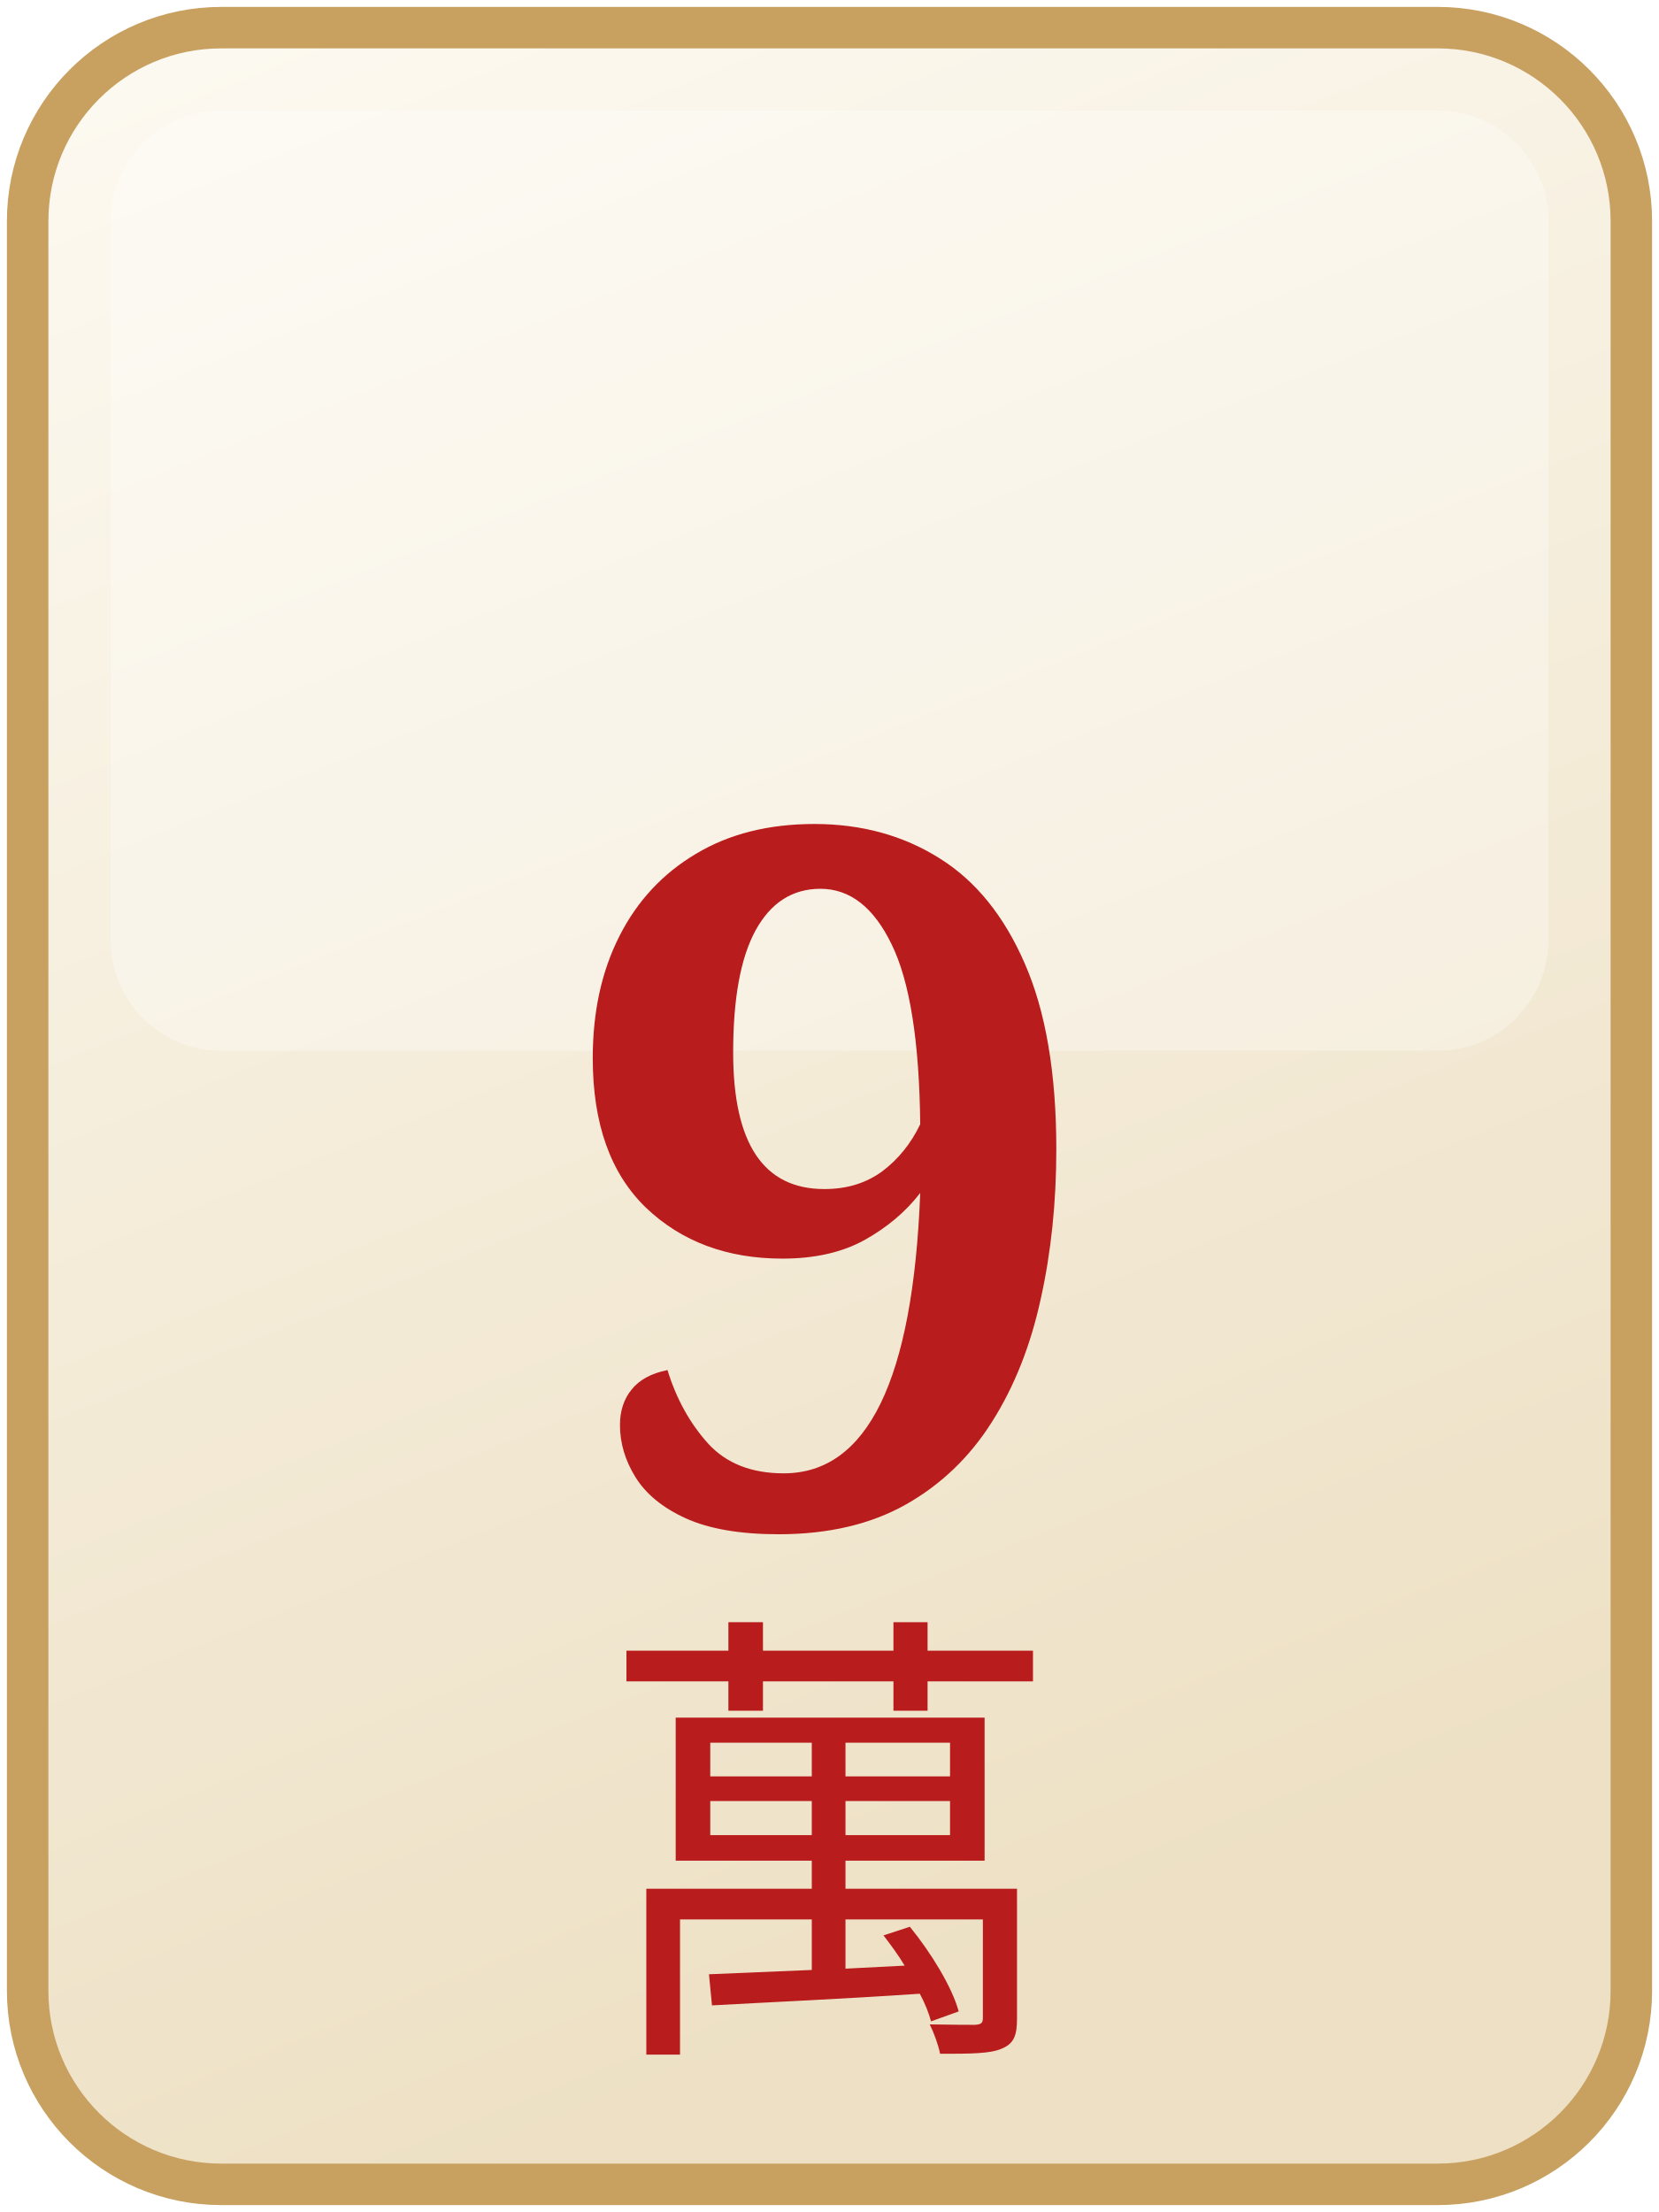
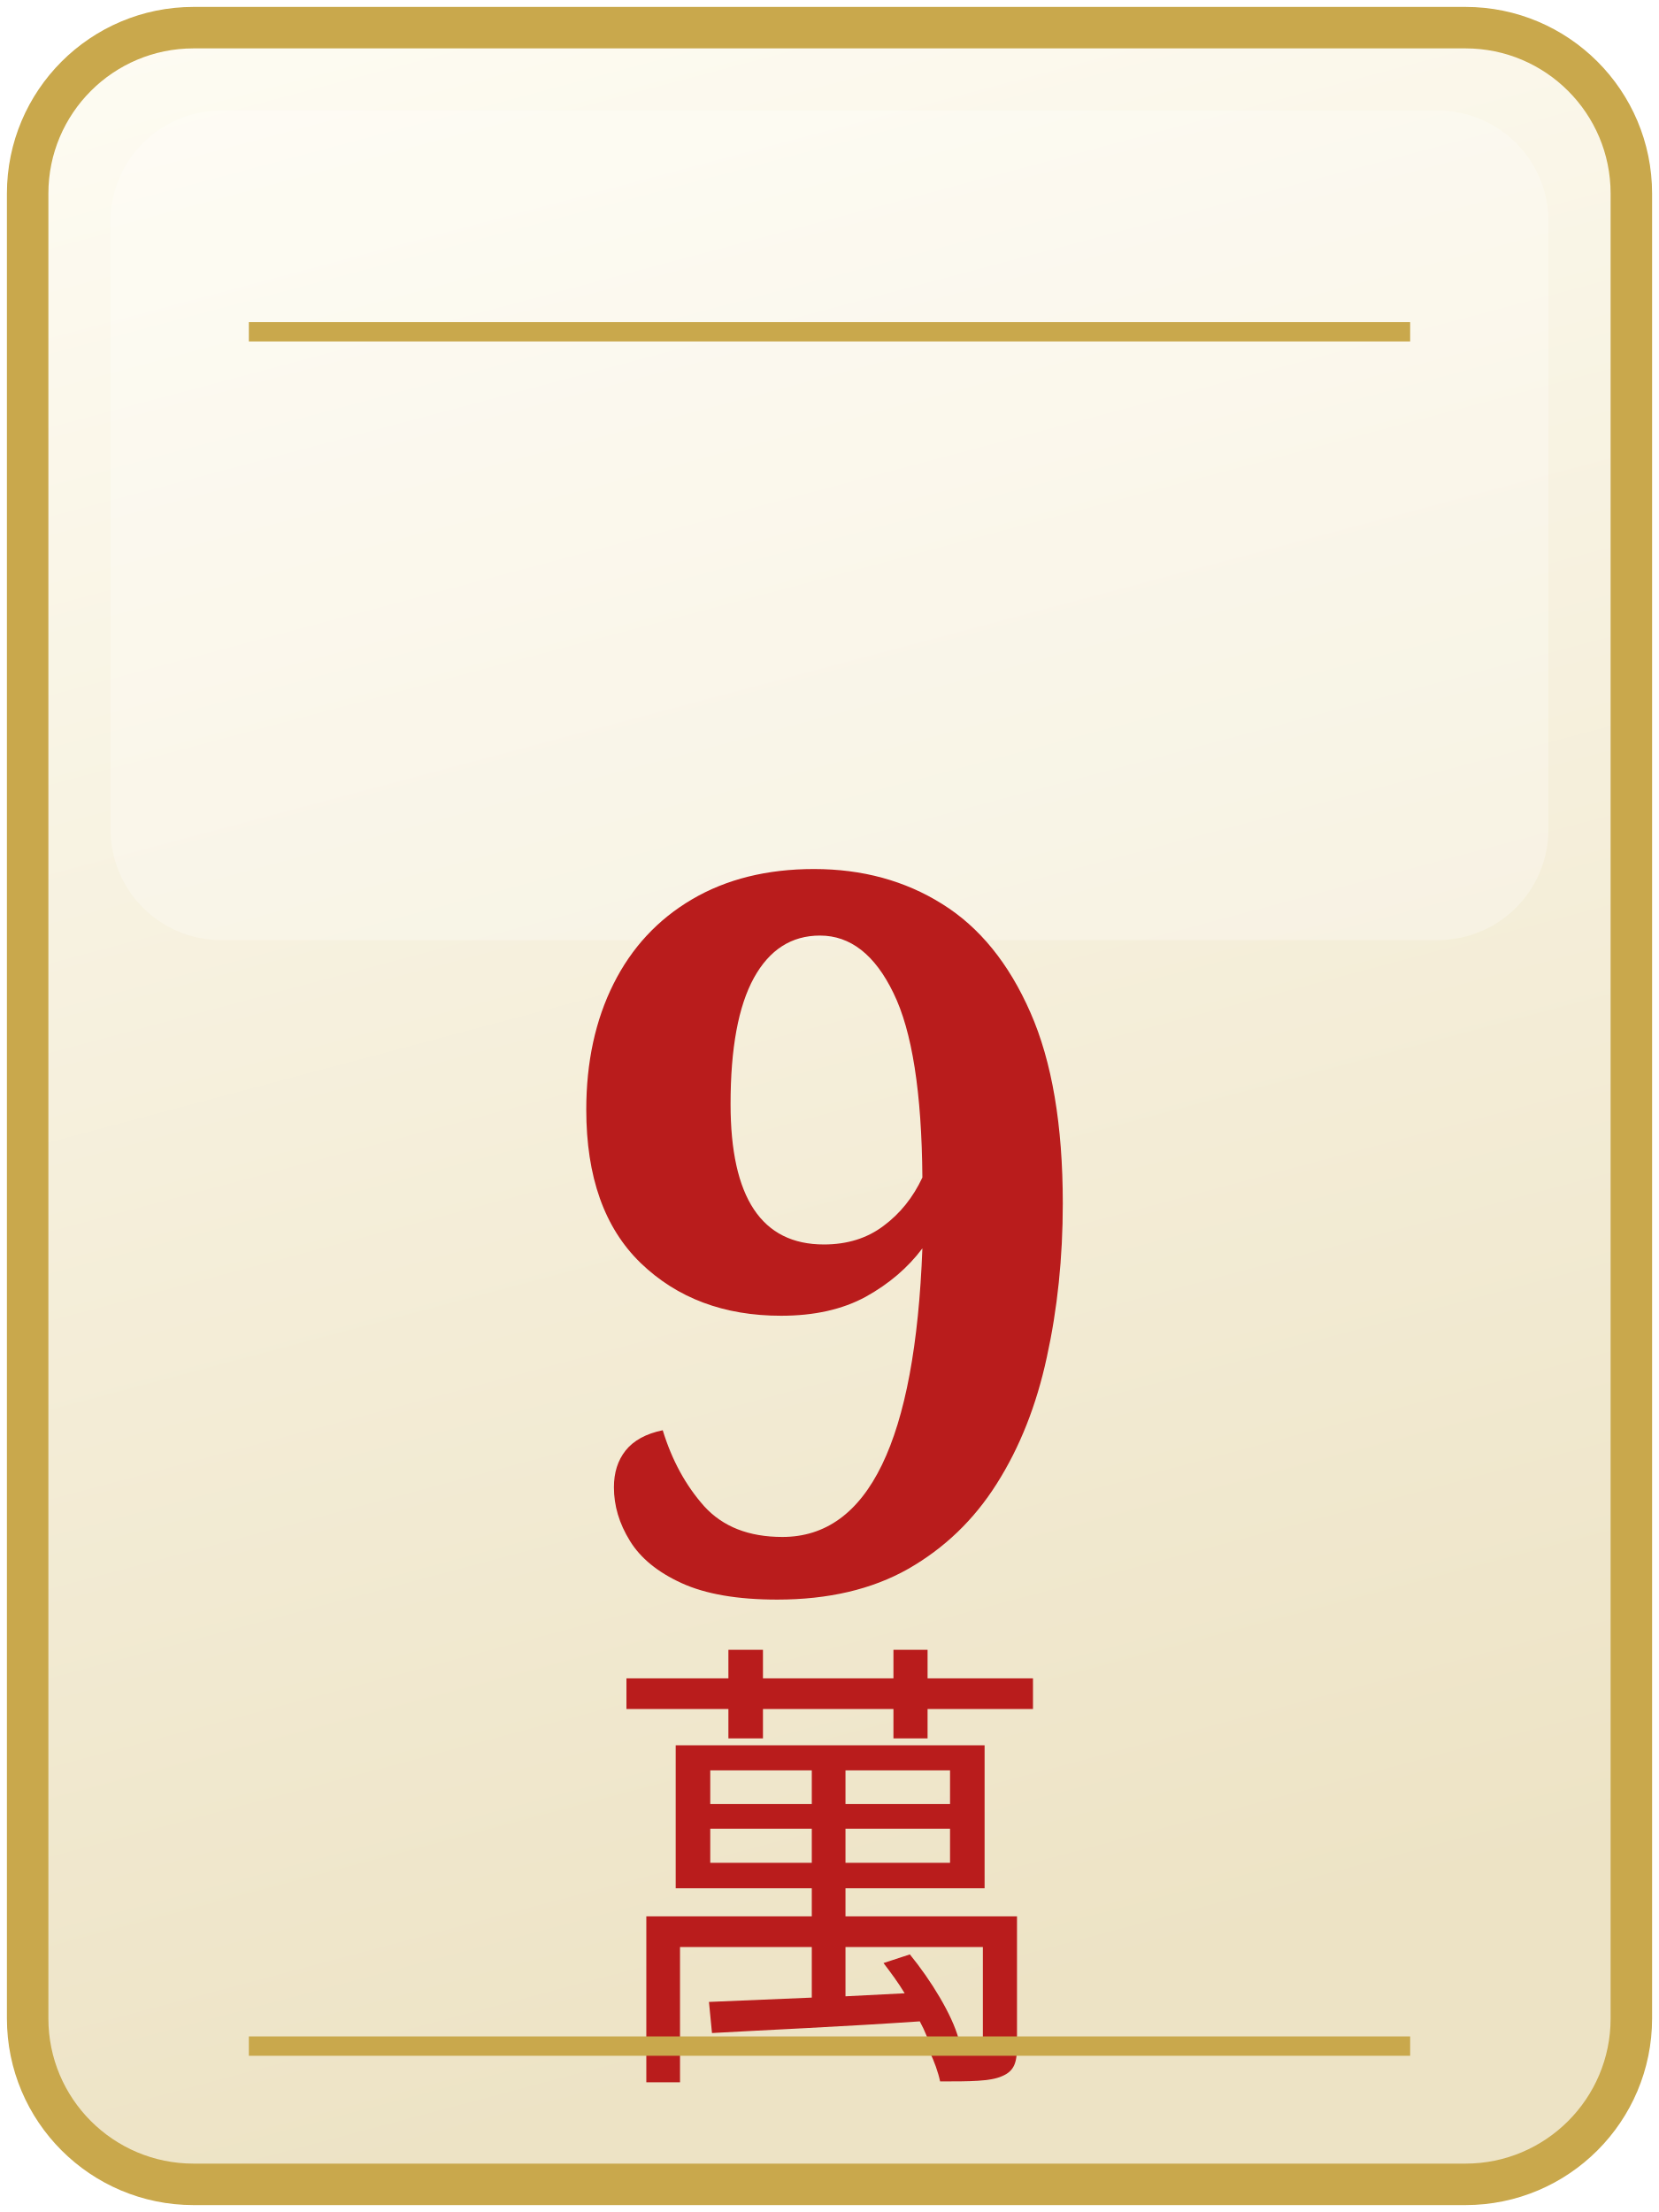
<svg xmlns="http://www.w3.org/2000/svg" viewBox="0 0 60 80">
  <defs>
-     <linearGradient id="bg" x1="0" y1="0" x2="0.3" y2="1">
-       <stop offset="0%" stop-color="#FDFAF2" />
-       <stop offset="100%" stop-color="#EDE0C4" />
+     <linearGradient id="bg" x1="0" y1="0" x2="0.2" y2="1">
+       <stop offset="0%" stop-color="#FEFCF3" />
+       <stop offset="100%" stop-color="#EDE3C5" />
    </linearGradient>
  </defs>
-   <rect x="1" y="1" width="58" height="78" rx="7" fill="url(#bg)" stroke="#C8A060" stroke-width="1.5" />
-   <rect x="4" y="4" width="52" height="34" rx="4" fill="rgba(255,255,255,0.30)" />
-   <text x="30" y="43" text-anchor="middle" dominant-baseline="middle" font-family="'Hiragino Mincho ProN','Yu Mincho',Georgia,serif" font-size="35" font-weight="bold" fill="#B91C1C">9</text>
-   <text x="30" y="67" text-anchor="middle" dominant-baseline="middle" font-family="'Hiragino Mincho ProN','Yu Mincho',Georgia,serif" font-size="17" fill="#B91C1C">萬</text>
+   <rect x="1" y="1" width="58" height="78" rx="6" fill="url(#bg)" stroke="#C9A84C" stroke-width="1.5" />
+   <rect x="4" y="4" width="52" height="30" rx="4" fill="rgba(255,255,255,0.26)" />
+   <line x1="9" y1="12" x2="51" y2="12" stroke="#C9A84C" stroke-width="0.7" />
+   <text x="30" y="45" text-anchor="middle" dominant-baseline="middle" font-family="'Hiragino Mincho ProN','Yu Mincho',Georgia,serif" font-size="36" font-weight="bold" fill="#B91C1C">9</text>
+   <text x="30" y="68" text-anchor="middle" dominant-baseline="middle" font-family="'Hiragino Mincho ProN','Yu Mincho',Georgia,serif" font-size="17" fill="#B91C1C">萬</text>
+   <line x1="9" y1="74" x2="51" y2="74" stroke="#C9A84C" stroke-width="0.7" />
</svg>
